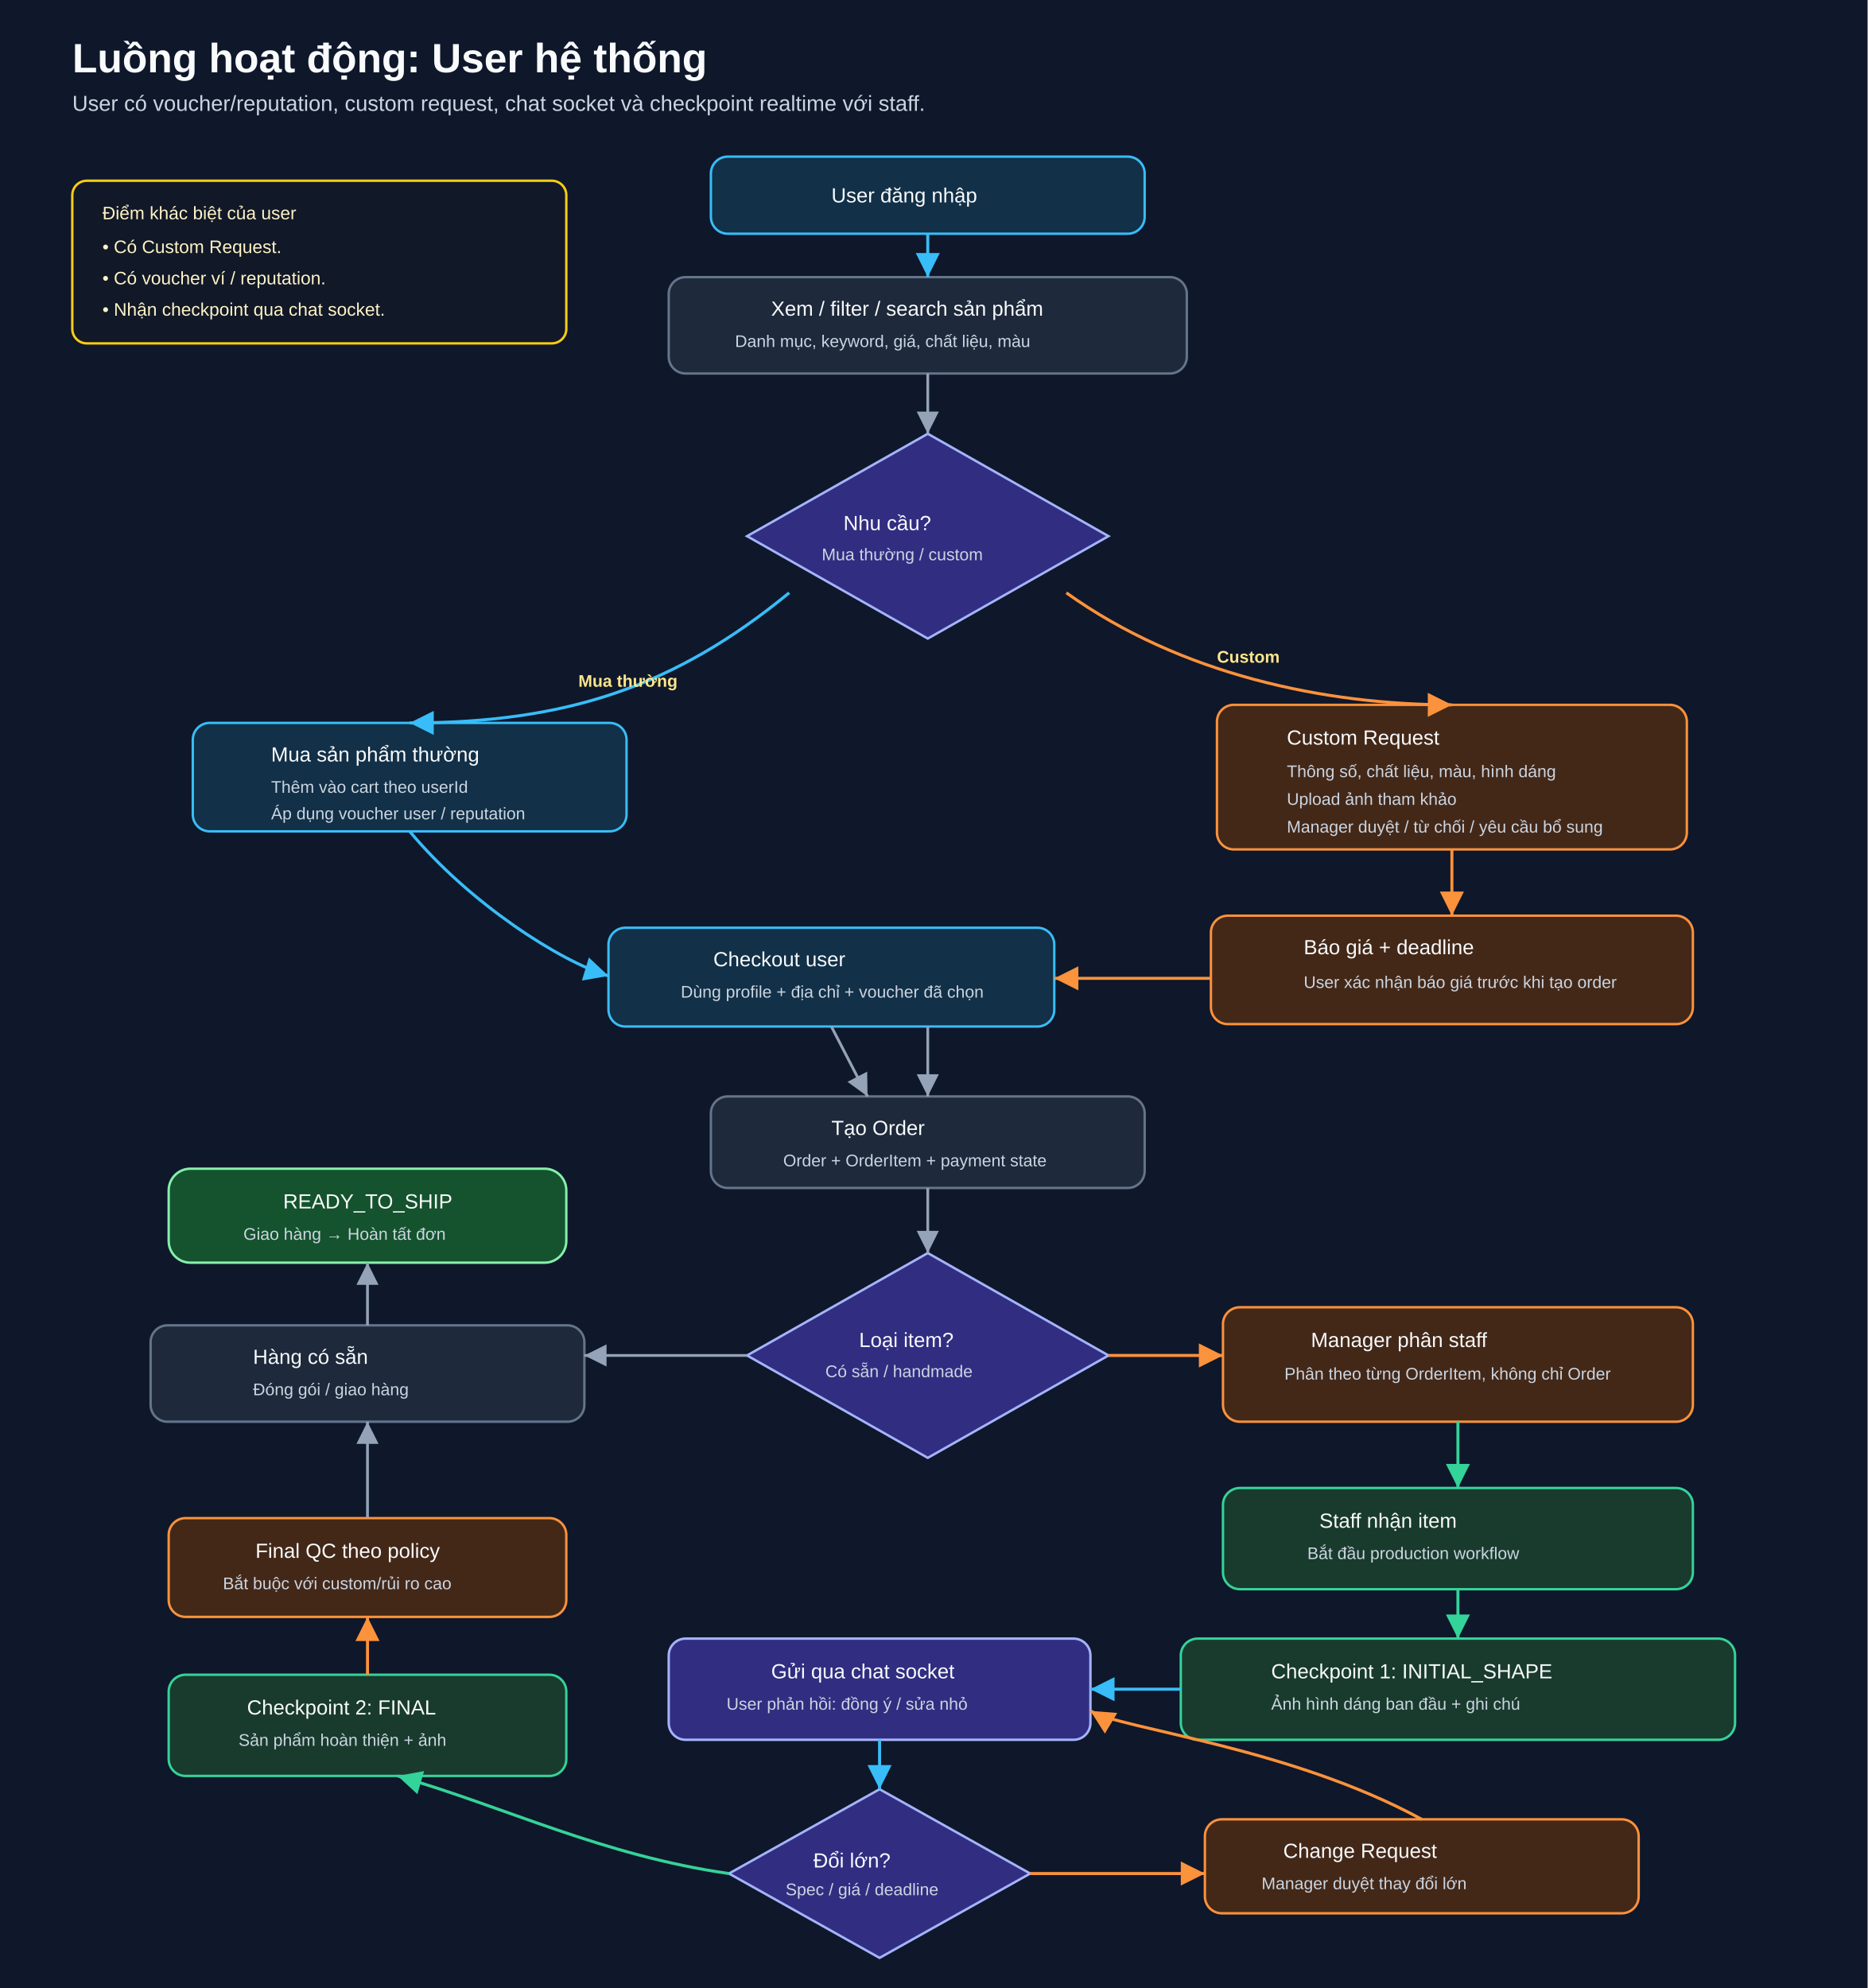
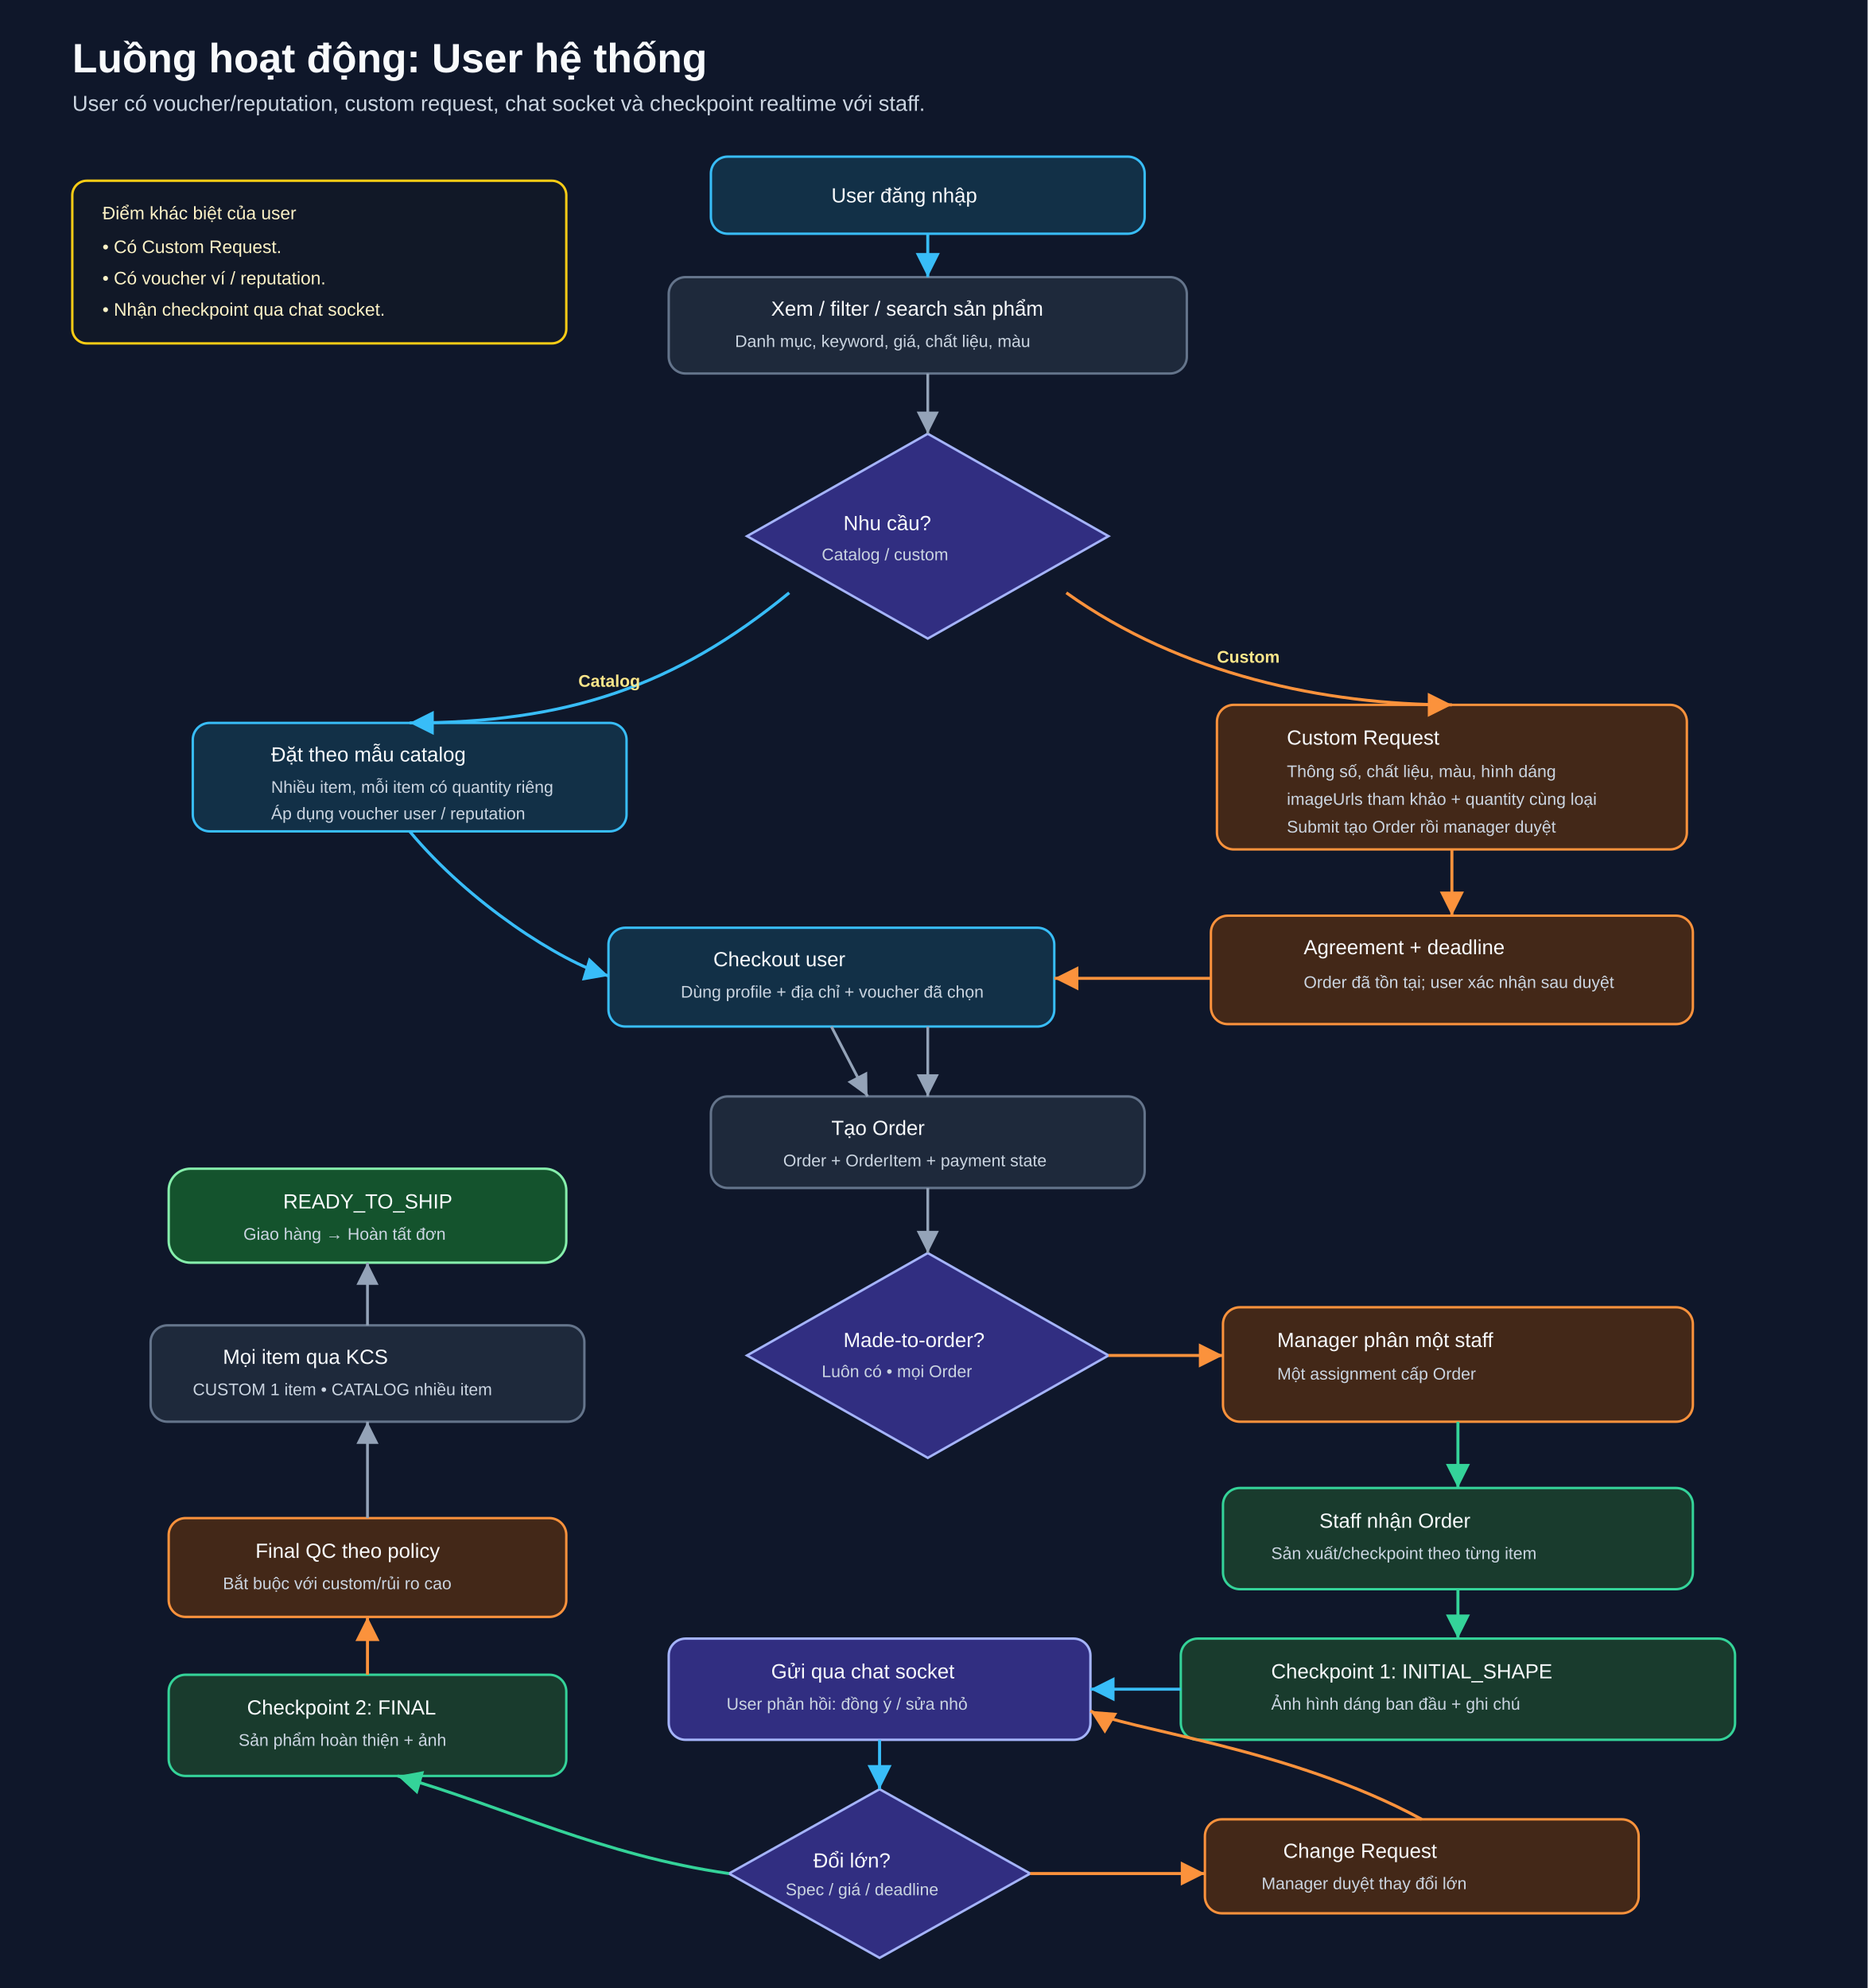
<svg xmlns="http://www.w3.org/2000/svg" width="1550" height="1650" viewBox="0 0 1550 1650">
  <defs>
    <style>
      .bg { fill: #0f172a; }
      .title { fill: #f8fafc; font-family: Arial, sans-serif; font-size: 34px; font-weight: 700; }
      .subtitle { fill: #cbd5e1; font-family: Arial, sans-serif; font-size: 18px; }
      .box { fill: #1e293b; stroke: #64748b; stroke-width: 2; rx: 14; }
      .user { fill: #123047; stroke: #38bdf8; stroke-width: 2; rx: 14; }
      .manager { fill: #432818; stroke: #fb923c; stroke-width: 2; rx: 14; }
      .staff { fill: #193b2d; stroke: #34d399; stroke-width: 2; rx: 14; }
      .chat { fill: #312e81; stroke: #a5b4fc; stroke-width: 2; rx: 14; }
      .decision { fill: #312e81; stroke: #a5b4fc; stroke-width: 2; }
      .end { fill: #14532d; stroke: #86efac; stroke-width: 2; rx: 18; }
      .text { fill: #f8fafc; font-family: Arial, sans-serif; font-size: 17px; }
      .small { fill: #cbd5e1; font-family: Arial, sans-serif; font-size: 14px; }
      .arrow { stroke: #94a3b8; stroke-width: 2.3; fill: none; marker-end: url(#arrow); }
      .arrow-user { stroke: #38bdf8; stroke-width: 2.5; fill: none; marker-end: url(#arrowUser); }
      .arrow-manager { stroke: #fb923c; stroke-width: 2.5; fill: none; marker-end: url(#arrowManager); }
      .arrow-staff { stroke: #34d399; stroke-width: 2.5; fill: none; marker-end: url(#arrowStaff); }
      .label { fill: #fde68a; font-family: Arial, sans-serif; font-size: 14px; font-weight: 700; }
      .note { fill: #111827; stroke: #facc15; stroke-width: 2; rx: 12; }
      .note-text { fill: #fef3c7; font-family: Arial, sans-serif; font-size: 15px; }
    </style>
    <marker id="arrow" markerWidth="12" markerHeight="12" refX="10" refY="6" orient="auto" markerUnits="strokeWidth">
      <path d="M2,2 L10,6 L2,10 Z" fill="#94a3b8" />
    </marker>
    <marker id="arrowUser" markerWidth="12" markerHeight="12" refX="10" refY="6" orient="auto" markerUnits="strokeWidth">
      <path d="M2,2 L10,6 L2,10 Z" fill="#38bdf8" />
    </marker>
    <marker id="arrowManager" markerWidth="12" markerHeight="12" refX="10" refY="6" orient="auto" markerUnits="strokeWidth">
      <path d="M2,2 L10,6 L2,10 Z" fill="#fb923c" />
    </marker>
    <marker id="arrowStaff" markerWidth="12" markerHeight="12" refX="10" refY="6" orient="auto" markerUnits="strokeWidth">
      <path d="M2,2 L10,6 L2,10 Z" fill="#34d399" />
    </marker>
  </defs>
  <rect class="bg" width="1550" height="1650" />
  <text class="title" x="60" y="60">Luồng hoạt động: User hệ thống</text>
  <text class="subtitle" x="60" y="92">User có voucher/reputation, custom request, chat socket và checkpoint realtime với staff.</text>
  <rect class="user" x="590" y="130" width="360" height="64" />
  <text class="text" x="690" y="168">User đăng nhập</text>
  <rect class="box" x="555" y="230" width="430" height="80" />
  <text class="text" x="640" y="262">Xem / filter / search sản phẩm</text>
  <text class="small" x="610" y="288">Danh mục, keyword, giá, chất liệu, màu</text>
  <path class="arrow-user" d="M770 194 L770 230" />
  <polygon class="decision" points="770,360 920,445 770,530 620,445" />
  <text class="text" x="700" y="440">Nhu cầu?</text>
-   <text class="small" x="682" y="465">Mua thường / custom</text>
+   <text class="small" x="682" y="465">Catalog / custom</text>
  <path class="arrow" d="M770 310 L770 360" />
  <rect class="user" x="160" y="600" width="360" height="90" />
-   <text class="text" x="225" y="632">Mua sản phẩm thường</text>
-   <text class="small" x="225" y="658">Thêm vào cart theo userId</text>
+   <text class="text" x="225" y="632">Đặt theo mẫu catalog</text>
+   <text class="small" x="225" y="658">Nhiều item, mỗi item có quantity riêng</text>
  <text class="small" x="225" y="680">Áp dụng voucher user / reputation</text>
  <path class="arrow-user" d="M655 492 C560 570 470 600 340 600" />
-   <text class="label" x="480" y="570">Mua thường</text>
+   <text class="label" x="480" y="570">Catalog</text>
  <rect class="manager" x="1010" y="585" width="390" height="120" />
  <text class="text" x="1068" y="618">Custom Request</text>
  <text class="small" x="1068" y="645">Thông số, chất liệu, màu, hình dáng</text>
-   <text class="small" x="1068" y="668">Upload ảnh tham khảo</text>
-   <text class="small" x="1068" y="691">Manager duyệt / từ chối / yêu cầu bổ sung</text>
+   <text class="small" x="1068" y="668">imageUrls tham khảo + quantity cùng loại</text>
+   <text class="small" x="1068" y="691">Submit tạo Order rồi manager duyệt</text>
  <path class="arrow-manager" d="M885 492 C980 560 1100 585 1205 585" />
  <text class="label" x="1010" y="550">Custom</text>
  <rect class="manager" x="1005" y="760" width="400" height="90" />
-   <text class="text" x="1082" y="792">Báo giá + deadline</text>
-   <text class="small" x="1082" y="820">User xác nhận báo giá trước khi tạo order</text>
+   <text class="text" x="1082" y="792">Agreement + deadline</text>
+   <text class="small" x="1082" y="820">Order đã tồn tại; user xác nhận sau duyệt</text>
  <path class="arrow-manager" d="M1205 705 L1205 760" />
  <rect class="user" x="505" y="770" width="370" height="82" />
  <text class="text" x="592" y="802">Checkout user</text>
  <text class="small" x="565" y="828">Dùng profile + địa chỉ + voucher đã chọn</text>
  <path class="arrow-user" d="M340 690 C390 750 465 798 505 810" />
  <path class="arrow-manager" d="M1005 812 L875 812" />
  <rect class="box" x="590" y="910" width="360" height="76" />
  <text class="text" x="690" y="942">Tạo Order</text>
  <text class="small" x="650" y="968">Order + OrderItem + payment state</text>
  <path class="arrow" d="M690 852 L720 910" />
  <path class="arrow" d="M770 852 L770 910" />
  <polygon class="decision" points="770,1040 920,1125 770,1210 620,1125" />
-   <text class="text" x="713" y="1118">Loại item?</text>
-   <text class="small" x="685" y="1143">Có sẵn / handmade</text>
+   <text class="text" x="700" y="1118">Made-to-order?</text>
+   <text class="small" x="682" y="1143">Luôn có • mọi Order</text>
  <path class="arrow" d="M770 986 L770 1040" />
  <rect class="box" x="125" y="1100" width="360" height="80" />
-   <text class="text" x="210" y="1132">Hàng có sẵn</text>
-   <text class="small" x="210" y="1158">Đóng gói / giao hàng</text>
-   <path class="arrow" d="M620 1125 L485 1125" />
+   <text class="text" x="185" y="1132">Mọi item qua KCS</text>
+   <text class="small" x="160" y="1158">CUSTOM 1 item • CATALOG nhiều item</text>
  <rect class="manager" x="1015" y="1085" width="390" height="95" />
-   <text class="text" x="1088" y="1118">Manager phân staff</text>
-   <text class="small" x="1066" y="1145">Phân theo từng OrderItem, không chỉ Order</text>
+   <text class="text" x="1060" y="1118">Manager phân một staff</text>
+   <text class="small" x="1060" y="1145">Một assignment cấp Order</text>
  <path class="arrow-manager" d="M920 1125 L1015 1125" />
  <rect class="staff" x="1015" y="1235" width="390" height="84" />
-   <text class="text" x="1095" y="1268">Staff nhận item</text>
-   <text class="small" x="1085" y="1294">Bắt đầu production workflow</text>
+   <text class="text" x="1095" y="1268">Staff nhận Order</text>
+   <text class="small" x="1055" y="1294">Sản xuất/checkpoint theo từng item</text>
  <path class="arrow-staff" d="M1210 1180 L1210 1235" />
  <rect class="staff" x="980" y="1360" width="460" height="84" />
  <text class="text" x="1055" y="1393">Checkpoint 1: INITIAL_SHAPE</text>
  <text class="small" x="1055" y="1419">Ảnh hình dáng ban đầu + ghi chú</text>
  <path class="arrow-staff" d="M1210 1319 L1210 1360" />
  <rect class="chat" x="555" y="1360" width="350" height="84" />
  <text class="text" x="640" y="1393">Gửi qua chat socket</text>
  <text class="small" x="603" y="1419">User phản hồi: đồng ý / sửa nhỏ</text>
  <path class="arrow-user" d="M980 1402 L905 1402" />
  <polygon class="decision" points="730,1485 855,1555 730,1625 605,1555" />
  <text class="text" x="675" y="1550">Đổi lớn?</text>
  <text class="small" x="652" y="1573">Spec / giá / deadline</text>
  <path class="arrow-user" d="M730 1444 L730 1485" />
  <rect class="manager" x="1000" y="1510" width="360" height="78" />
  <text class="text" x="1065" y="1542">Change Request</text>
  <text class="small" x="1047" y="1568">Manager duyệt thay đổi lớn</text>
  <path class="arrow-manager" d="M855 1555 L1000 1555" />
  <rect class="staff" x="140" y="1390" width="330" height="84" />
  <text class="text" x="205" y="1423">Checkpoint 2: FINAL</text>
  <text class="small" x="198" y="1449">Sản phẩm hoàn thiện + ảnh</text>
  <path class="arrow-staff" d="M605 1555 C500 1540 420 1500 330 1474" />
  <path class="arrow-manager" d="M1180 1510 C1070 1450 930 1435 905 1420" />
  <rect class="manager" x="140" y="1260" width="330" height="82" />
  <text class="text" x="212" y="1293">Final QC theo policy</text>
  <text class="small" x="185" y="1319">Bắt buộc với custom/rủi ro cao</text>
  <path class="arrow-manager" d="M305 1390 L305 1342" />
  <rect class="end" x="140" y="970" width="330" height="78" />
  <text class="text" x="235" y="1003">READY_TO_SHIP</text>
  <text class="small" x="202" y="1029">Giao hàng → Hoàn tất đơn</text>
  <path class="arrow" d="M305 1260 L305 1180" />
  <path class="arrow" d="M305 1100 L305 1048" />
  <rect class="note" x="60" y="150" width="410" height="135" />
  <text class="note-text" x="85" y="182">Điểm khác biệt của user</text>
  <text class="note-text" x="85" y="210">• Có Custom Request.</text>
  <text class="note-text" x="85" y="236">• Có voucher ví / reputation.</text>
  <text class="note-text" x="85" y="262">• Nhận checkpoint qua chat socket.</text>
</svg>
